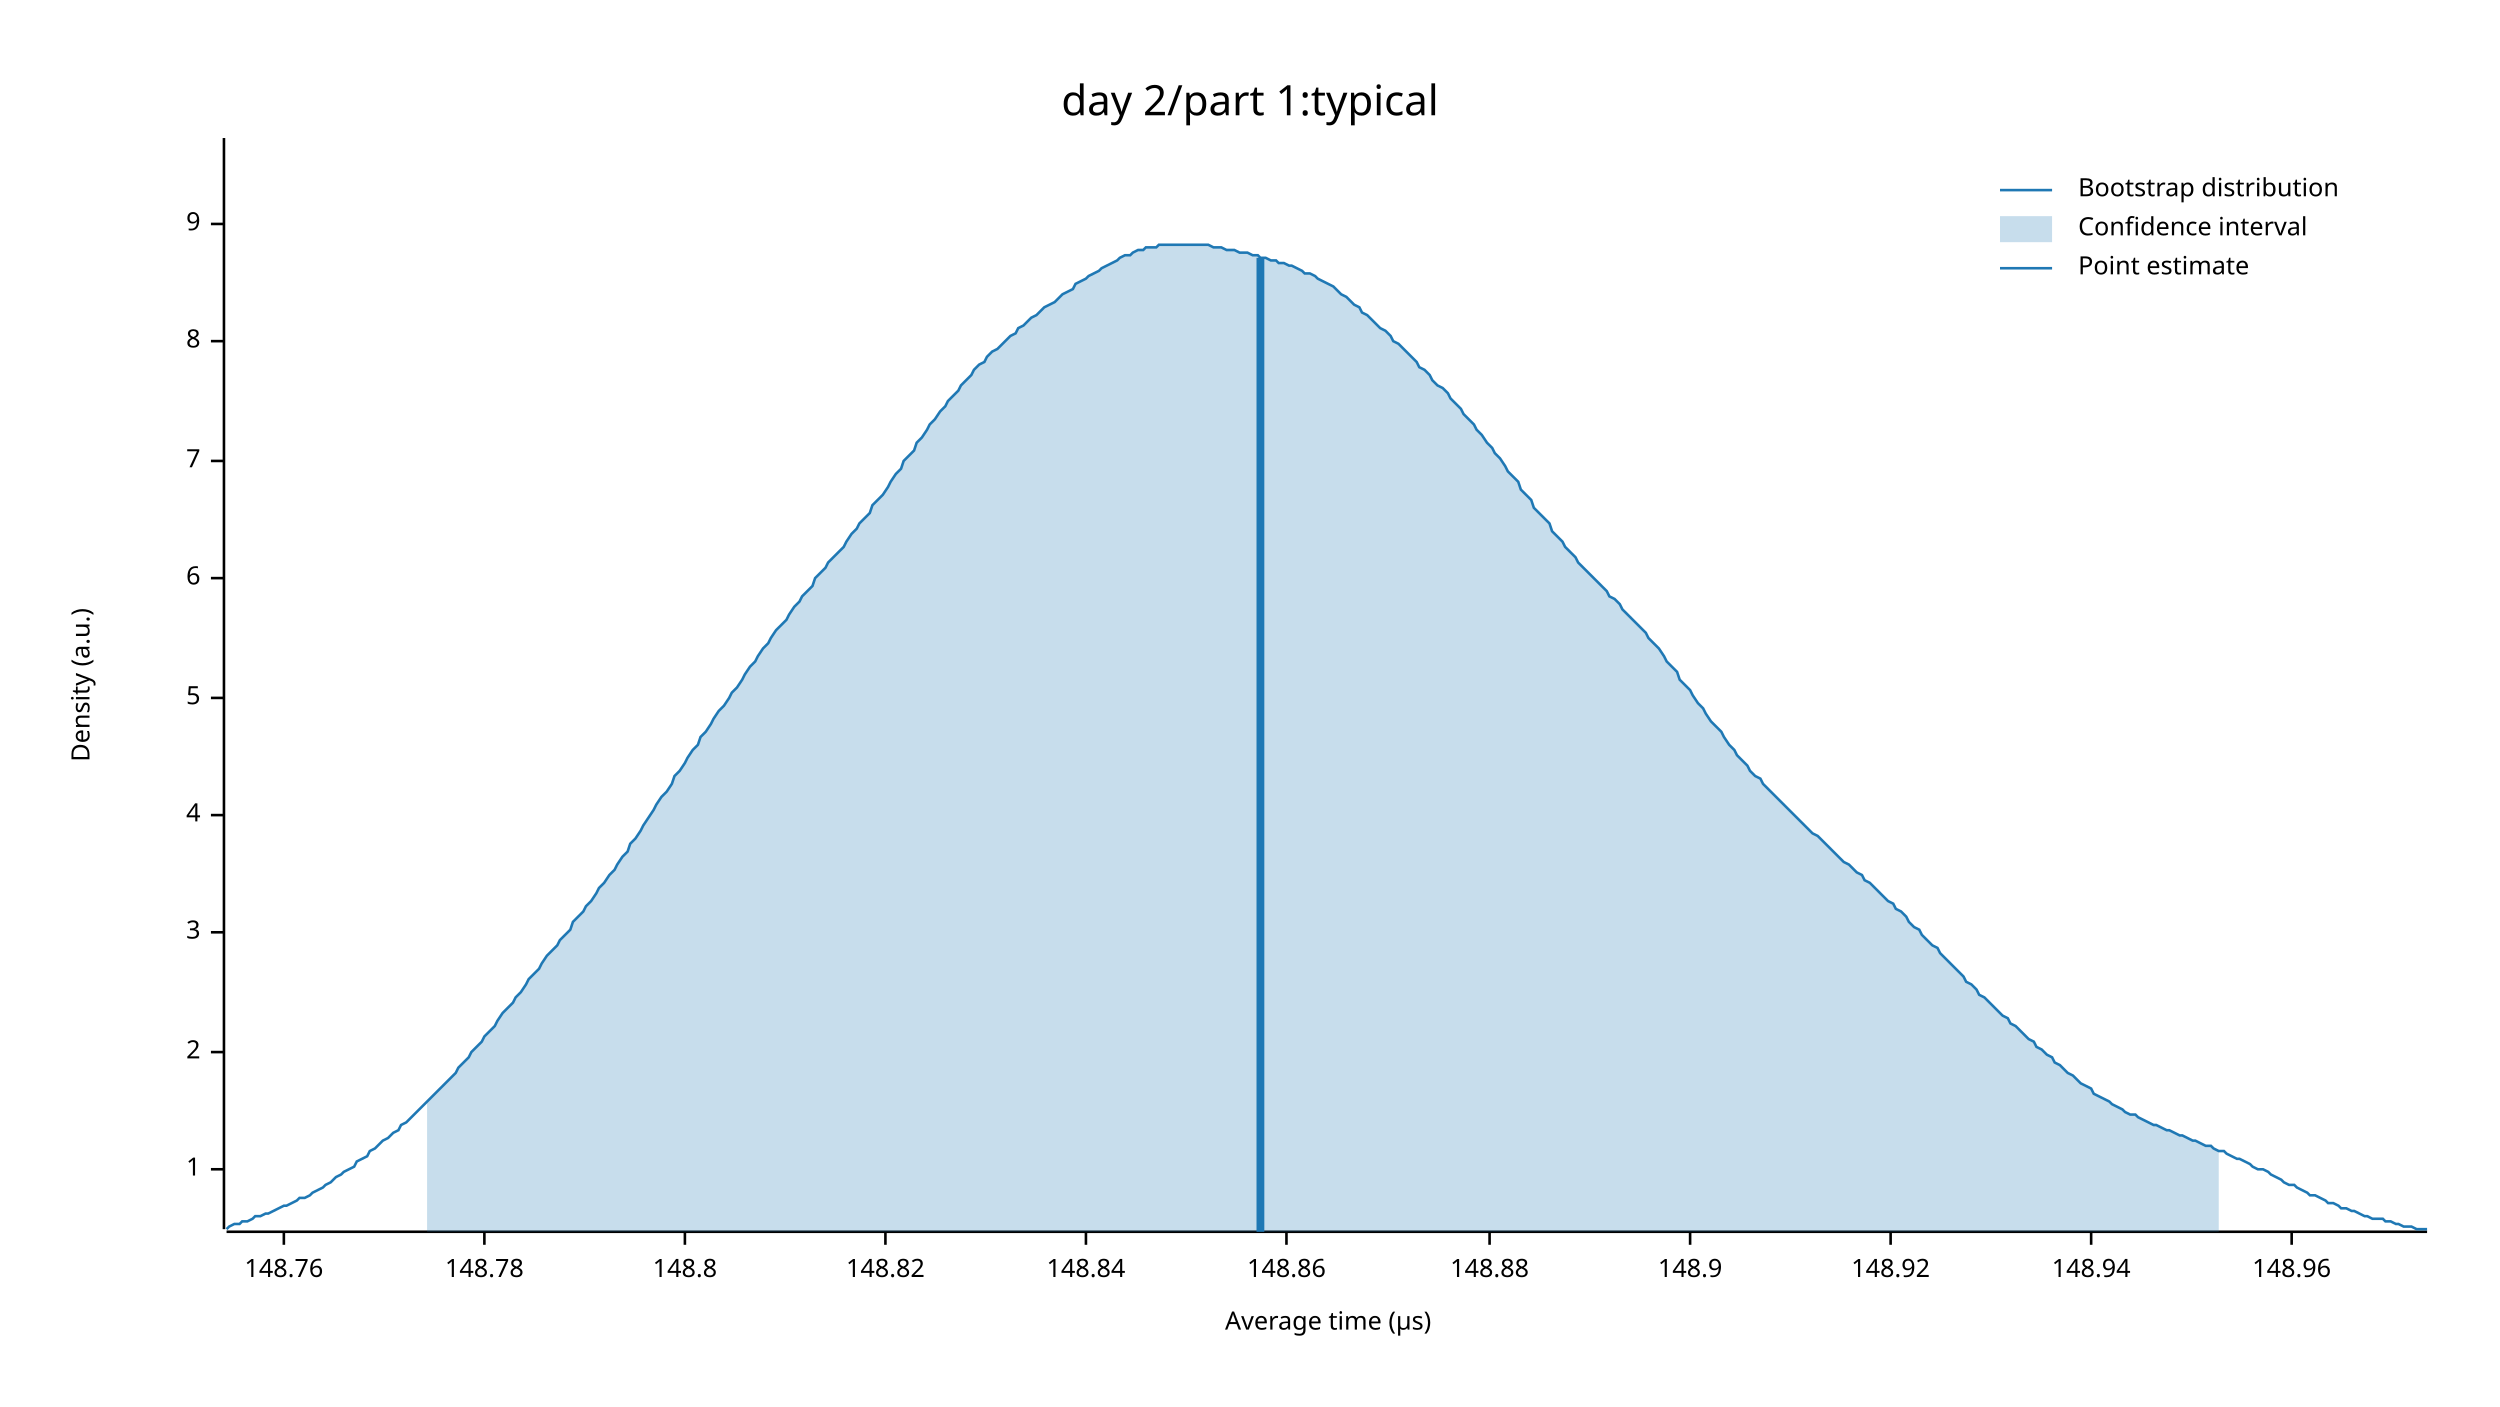
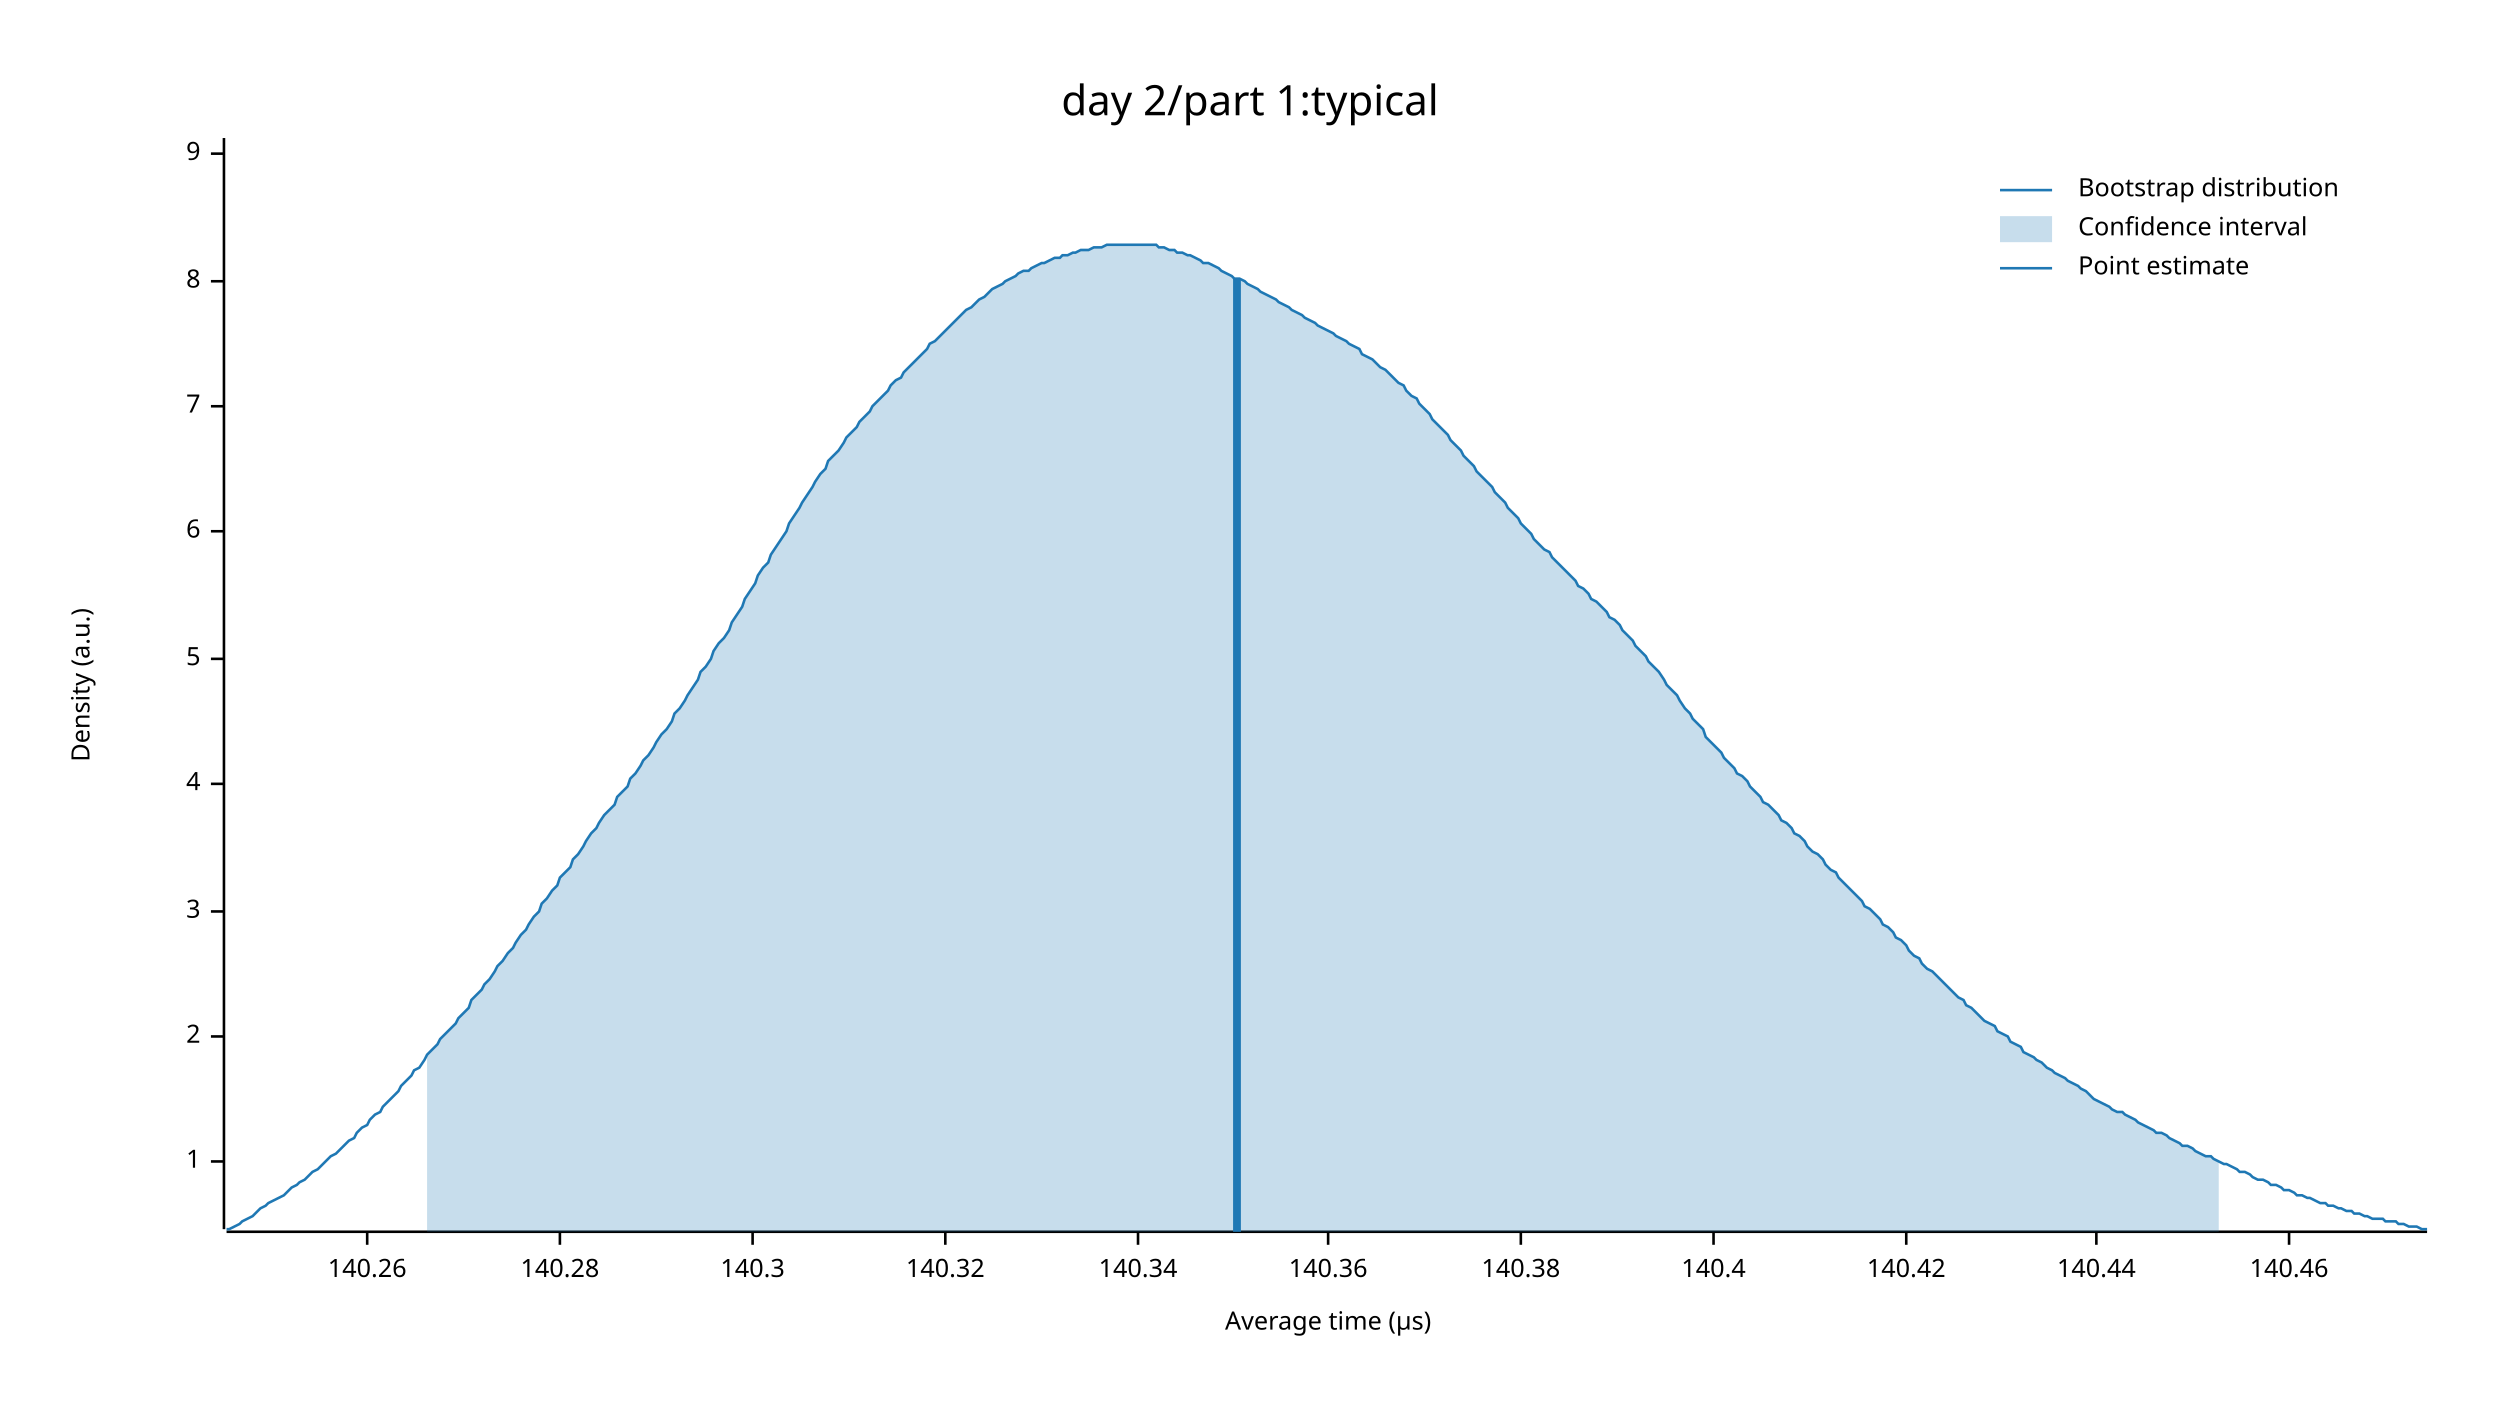
<svg xmlns="http://www.w3.org/2000/svg" width="960" height="540" viewBox="0 0 960 540">
  <text x="480" y="32" dy="0.76em" text-anchor="middle" font-family="sans-serif" font-size="16.129" opacity="1" fill="#000000">
day 2/part 1:typical
</text>
  <text x="27" y="263" dy="0.76em" text-anchor="middle" font-family="sans-serif" font-size="9.677" opacity="1" fill="#000000" transform="rotate(270, 27, 263)">
Density (a.u.)
</text>
  <text x="510" y="513" dy="-0.5ex" text-anchor="middle" font-family="sans-serif" font-size="9.677" opacity="1" fill="#000000">
Average time (µs)
</text>
  <polyline fill="none" opacity="1" stroke="#000000" stroke-width="1" points="86,53 86,472 " />
-   <text x="77" y="449" dy="0.5ex" text-anchor="end" font-family="sans-serif" font-size="9.677" opacity="1" fill="#000000">
+   <text x="77" y="446" dy="0.5ex" text-anchor="end" font-family="sans-serif" font-size="9.677" opacity="1" fill="#000000">
1
</text>
-   <polyline fill="none" opacity="1" stroke="#000000" stroke-width="1" points="81,449 86,449 " />
-   <text x="77" y="404" dy="0.5ex" text-anchor="end" font-family="sans-serif" font-size="9.677" opacity="1" fill="#000000">
+   <polyline fill="none" opacity="1" stroke="#000000" stroke-width="1" points="81,446 86,446 " />
+   <text x="77" y="398" dy="0.5ex" text-anchor="end" font-family="sans-serif" font-size="9.677" opacity="1" fill="#000000">
2
</text>
-   <polyline fill="none" opacity="1" stroke="#000000" stroke-width="1" points="81,404 86,404 " />
-   <text x="77" y="358" dy="0.5ex" text-anchor="end" font-family="sans-serif" font-size="9.677" opacity="1" fill="#000000">
+   <polyline fill="none" opacity="1" stroke="#000000" stroke-width="1" points="81,398 86,398 " />
+   <text x="77" y="350" dy="0.5ex" text-anchor="end" font-family="sans-serif" font-size="9.677" opacity="1" fill="#000000">
3
</text>
-   <polyline fill="none" opacity="1" stroke="#000000" stroke-width="1" points="81,358 86,358 " />
-   <text x="77" y="313" dy="0.5ex" text-anchor="end" font-family="sans-serif" font-size="9.677" opacity="1" fill="#000000">
+   <polyline fill="none" opacity="1" stroke="#000000" stroke-width="1" points="81,350 86,350 " />
+   <text x="77" y="301" dy="0.5ex" text-anchor="end" font-family="sans-serif" font-size="9.677" opacity="1" fill="#000000">
4
</text>
-   <polyline fill="none" opacity="1" stroke="#000000" stroke-width="1" points="81,313 86,313 " />
-   <text x="77" y="268" dy="0.5ex" text-anchor="end" font-family="sans-serif" font-size="9.677" opacity="1" fill="#000000">
+   <polyline fill="none" opacity="1" stroke="#000000" stroke-width="1" points="81,301 86,301 " />
+   <text x="77" y="253" dy="0.5ex" text-anchor="end" font-family="sans-serif" font-size="9.677" opacity="1" fill="#000000">
5
</text>
-   <polyline fill="none" opacity="1" stroke="#000000" stroke-width="1" points="81,268 86,268 " />
-   <text x="77" y="222" dy="0.5ex" text-anchor="end" font-family="sans-serif" font-size="9.677" opacity="1" fill="#000000">
+   <polyline fill="none" opacity="1" stroke="#000000" stroke-width="1" points="81,253 86,253 " />
+   <text x="77" y="204" dy="0.5ex" text-anchor="end" font-family="sans-serif" font-size="9.677" opacity="1" fill="#000000">
6
</text>
-   <polyline fill="none" opacity="1" stroke="#000000" stroke-width="1" points="81,222 86,222 " />
-   <text x="77" y="177" dy="0.5ex" text-anchor="end" font-family="sans-serif" font-size="9.677" opacity="1" fill="#000000">
+   <polyline fill="none" opacity="1" stroke="#000000" stroke-width="1" points="81,204 86,204 " />
+   <text x="77" y="156" dy="0.5ex" text-anchor="end" font-family="sans-serif" font-size="9.677" opacity="1" fill="#000000">
7
</text>
-   <polyline fill="none" opacity="1" stroke="#000000" stroke-width="1" points="81,177 86,177 " />
-   <text x="77" y="131" dy="0.5ex" text-anchor="end" font-family="sans-serif" font-size="9.677" opacity="1" fill="#000000">
+   <polyline fill="none" opacity="1" stroke="#000000" stroke-width="1" points="81,156 86,156 " />
+   <text x="77" y="108" dy="0.5ex" text-anchor="end" font-family="sans-serif" font-size="9.677" opacity="1" fill="#000000">
8
</text>
-   <polyline fill="none" opacity="1" stroke="#000000" stroke-width="1" points="81,131 86,131 " />
-   <text x="77" y="86" dy="0.5ex" text-anchor="end" font-family="sans-serif" font-size="9.677" opacity="1" fill="#000000">
+   <polyline fill="none" opacity="1" stroke="#000000" stroke-width="1" points="81,108 86,108 " />
+   <text x="77" y="59" dy="0.5ex" text-anchor="end" font-family="sans-serif" font-size="9.677" opacity="1" fill="#000000">
9
</text>
-   <polyline fill="none" opacity="1" stroke="#000000" stroke-width="1" points="81,86 86,86 " />
+   <polyline fill="none" opacity="1" stroke="#000000" stroke-width="1" points="81,59 86,59 " />
  <polyline fill="none" opacity="1" stroke="#000000" stroke-width="1" points="87,473 932,473 " />
-   <text x="109" y="483" dy="0.76em" text-anchor="middle" font-family="sans-serif" font-size="9.677" opacity="1" fill="#000000">
- 148.76
+   <text x="141" y="483" dy="0.76em" text-anchor="middle" font-family="sans-serif" font-size="9.677" opacity="1" fill="#000000">
+ 140.26
</text>
-   <polyline fill="none" opacity="1" stroke="#000000" stroke-width="1" points="109,473 109,478 " />
-   <text x="186" y="483" dy="0.76em" text-anchor="middle" font-family="sans-serif" font-size="9.677" opacity="1" fill="#000000">
- 148.78
+   <polyline fill="none" opacity="1" stroke="#000000" stroke-width="1" points="141,473 141,478 " />
+   <text x="215" y="483" dy="0.76em" text-anchor="middle" font-family="sans-serif" font-size="9.677" opacity="1" fill="#000000">
+ 140.28
</text>
-   <polyline fill="none" opacity="1" stroke="#000000" stroke-width="1" points="186,473 186,478 " />
-   <text x="263" y="483" dy="0.76em" text-anchor="middle" font-family="sans-serif" font-size="9.677" opacity="1" fill="#000000">
- 148.8
+   <polyline fill="none" opacity="1" stroke="#000000" stroke-width="1" points="215,473 215,478 " />
+   <text x="289" y="483" dy="0.76em" text-anchor="middle" font-family="sans-serif" font-size="9.677" opacity="1" fill="#000000">
+ 140.3
</text>
-   <polyline fill="none" opacity="1" stroke="#000000" stroke-width="1" points="263,473 263,478 " />
-   <text x="340" y="483" dy="0.76em" text-anchor="middle" font-family="sans-serif" font-size="9.677" opacity="1" fill="#000000">
- 148.82
+   <polyline fill="none" opacity="1" stroke="#000000" stroke-width="1" points="289,473 289,478 " />
+   <text x="363" y="483" dy="0.76em" text-anchor="middle" font-family="sans-serif" font-size="9.677" opacity="1" fill="#000000">
+ 140.32
</text>
-   <polyline fill="none" opacity="1" stroke="#000000" stroke-width="1" points="340,473 340,478 " />
-   <text x="417" y="483" dy="0.76em" text-anchor="middle" font-family="sans-serif" font-size="9.677" opacity="1" fill="#000000">
- 148.84
+   <polyline fill="none" opacity="1" stroke="#000000" stroke-width="1" points="363,473 363,478 " />
+   <text x="437" y="483" dy="0.76em" text-anchor="middle" font-family="sans-serif" font-size="9.677" opacity="1" fill="#000000">
+ 140.34
</text>
-   <polyline fill="none" opacity="1" stroke="#000000" stroke-width="1" points="417,473 417,478 " />
-   <text x="494" y="483" dy="0.76em" text-anchor="middle" font-family="sans-serif" font-size="9.677" opacity="1" fill="#000000">
- 148.86
+   <polyline fill="none" opacity="1" stroke="#000000" stroke-width="1" points="437,473 437,478 " />
+   <text x="510" y="483" dy="0.76em" text-anchor="middle" font-family="sans-serif" font-size="9.677" opacity="1" fill="#000000">
+ 140.36
</text>
-   <polyline fill="none" opacity="1" stroke="#000000" stroke-width="1" points="494,473 494,478 " />
-   <text x="572" y="483" dy="0.76em" text-anchor="middle" font-family="sans-serif" font-size="9.677" opacity="1" fill="#000000">
- 148.88
+   <polyline fill="none" opacity="1" stroke="#000000" stroke-width="1" points="510,473 510,478 " />
+   <text x="584" y="483" dy="0.76em" text-anchor="middle" font-family="sans-serif" font-size="9.677" opacity="1" fill="#000000">
+ 140.38
</text>
-   <polyline fill="none" opacity="1" stroke="#000000" stroke-width="1" points="572,473 572,478 " />
-   <text x="649" y="483" dy="0.76em" text-anchor="middle" font-family="sans-serif" font-size="9.677" opacity="1" fill="#000000">
- 148.9
+   <polyline fill="none" opacity="1" stroke="#000000" stroke-width="1" points="584,473 584,478 " />
+   <text x="658" y="483" dy="0.76em" text-anchor="middle" font-family="sans-serif" font-size="9.677" opacity="1" fill="#000000">
+ 140.4
</text>
-   <polyline fill="none" opacity="1" stroke="#000000" stroke-width="1" points="649,473 649,478 " />
-   <text x="726" y="483" dy="0.76em" text-anchor="middle" font-family="sans-serif" font-size="9.677" opacity="1" fill="#000000">
- 148.92
+   <polyline fill="none" opacity="1" stroke="#000000" stroke-width="1" points="658,473 658,478 " />
+   <text x="732" y="483" dy="0.76em" text-anchor="middle" font-family="sans-serif" font-size="9.677" opacity="1" fill="#000000">
+ 140.42
</text>
-   <polyline fill="none" opacity="1" stroke="#000000" stroke-width="1" points="726,473 726,478 " />
-   <text x="803" y="483" dy="0.76em" text-anchor="middle" font-family="sans-serif" font-size="9.677" opacity="1" fill="#000000">
- 148.94
+   <polyline fill="none" opacity="1" stroke="#000000" stroke-width="1" points="732,473 732,478 " />
+   <text x="805" y="483" dy="0.76em" text-anchor="middle" font-family="sans-serif" font-size="9.677" opacity="1" fill="#000000">
+ 140.44
</text>
-   <polyline fill="none" opacity="1" stroke="#000000" stroke-width="1" points="803,473 803,478 " />
-   <text x="880" y="483" dy="0.76em" text-anchor="middle" font-family="sans-serif" font-size="9.677" opacity="1" fill="#000000">
- 148.96
+   <polyline fill="none" opacity="1" stroke="#000000" stroke-width="1" points="805,473 805,478 " />
+   <text x="879" y="483" dy="0.76em" text-anchor="middle" font-family="sans-serif" font-size="9.677" opacity="1" fill="#000000">
+ 140.46
</text>
-   <polyline fill="none" opacity="1" stroke="#000000" stroke-width="1" points="880,473 880,478 " />
-   <polyline fill="none" opacity="1" stroke="#1F78B4" stroke-width="1" points="87,472 88,471 90,470 92,470 93,469 95,469 97,468 98,467 100,467 102,466 103,466 105,465 107,464 109,463 110,463 112,462 114,461 115,460 117,460 119,459 120,458 122,457 124,456 125,455 127,454 129,452 131,451 132,450 134,449 136,448 137,446 139,445 141,444 142,442 144,441 146,439 147,438 149,437 151,435 153,434 154,432 156,431 158,429 159,428 161,426 163,424 164,423 166,421 168,419 169,418 171,416 173,414 175,412 176,410 178,408 180,406 181,404 183,402 185,400 186,398 188,396 190,394 191,392 193,389 195,387 197,385 198,383 200,381 202,378 203,376 205,374 207,372 208,370 210,367 212,365 214,363 215,361 217,359 219,357 220,354 222,352 224,350 225,348 227,346 229,343 230,341 232,339 234,336 236,334 237,332 239,329 241,327 242,324 244,322 246,319 247,317 249,314 251,311 252,309 254,306 256,304 258,301 259,298 261,296 263,293 264,291 266,288 268,286 269,283 271,281 273,278 274,276 276,273 278,271 280,268 281,266 283,264 285,261 286,259 288,256 290,254 291,252 293,249 295,247 296,245 298,242 300,240 302,238 303,236 305,233 307,231 308,229 310,227 312,225 313,222 315,220 317,218 318,216 320,214 322,212 324,210 325,208 327,205 329,203 330,201 332,199 334,197 335,194 337,192 339,190 341,187 342,185 344,182 346,180 347,177 349,175 351,173 352,170 354,168 356,165 357,163 359,161 361,158 363,156 364,154 366,152 368,150 369,148 371,146 373,144 374,142 376,140 378,139 379,137 381,135 383,134 385,132 386,131 388,129 390,128 391,126 393,125 395,123 396,122 398,121 400,119 401,118 403,117 405,116 407,114 408,113 410,112 412,111 413,109 415,108 417,107 418,106 420,105 422,104 423,103 425,102 427,101 429,100 430,99 432,98 434,98 435,97 437,96 439,96 440,95 442,95 444,95 445,94 447,94 449,94 451,94 452,94 454,94 456,94 457,94 459,94 461,94 462,94 464,94 466,95 468,95 469,95 471,96 473,96 474,96 476,97 478,97 479,97 481,98 483,98 484,99 486,99 488,100 490,100 491,101 493,101 495,102 496,102 498,103 500,104 501,105 503,105 505,106 506,107 508,108 510,109 512,110 513,111 515,113 517,114 518,115 520,117 522,118 523,120 525,121 527,123 528,124 530,126 532,127 534,129 535,131 537,132 539,134 540,135 542,137 544,139 545,141 547,142 549,144 550,146 552,148 554,149 556,151 557,153 559,155 561,157 562,159 564,161 566,163 567,165 569,167 571,170 573,172 574,174 576,176 578,179 579,181 581,183 583,185 584,188 586,190 588,192 589,195 591,197 593,199 595,201 596,204 598,206 600,208 601,210 603,212 605,214 606,216 608,218 610,220 611,221 613,223 615,225 617,227 618,229 620,230 622,232 623,234 625,236 627,238 628,239 630,241 632,243 633,245 635,247 637,249 639,252 640,254 642,256 644,258 645,261 647,263 649,265 650,267 652,270 654,272 655,274 657,277 659,279 661,281 662,283 664,286 666,288 667,290 669,292 671,294 672,296 674,298 676,299 677,301 679,303 681,305 683,307 684,308 686,310 688,312 689,313 691,315 693,317 694,318 696,320 698,321 700,323 701,324 703,326 705,328 706,329 708,331 710,332 711,333 713,335 715,336 716,338 718,339 720,341 722,343 723,344 725,346 727,347 728,349 730,350 732,352 733,354 735,356 737,357 738,359 740,361 742,363 744,364 745,366 747,368 749,370 750,371 752,373 754,375 755,377 757,378 759,380 760,382 762,383 764,385 766,387 767,388 769,390 771,391 772,393 774,394 776,396 777,397 779,399 781,400 782,402 784,403 786,405 788,406 789,408 791,409 793,411 794,412 796,413 798,415 799,416 801,417 803,418 804,420 806,421 808,422 810,423 811,424 813,425 815,426 816,427 818,428 820,428 821,429 823,430 825,431 827,432 828,432 830,433 832,434 833,434 835,435 837,436 838,436 840,437 842,438 843,438 845,439 847,440 849,440 850,441 852,442 854,442 855,443 857,444 859,445 860,445 862,446 864,447 865,448 867,449 869,449 871,450 872,451 874,452 876,453 877,454 879,455 881,455 882,456 884,457 886,458 887,459 889,459 891,460 893,461 894,462 896,462 898,463 899,464 901,464 903,465 904,465 906,466 908,467 909,467 911,468 913,468 915,468 916,469 918,469 920,470 921,470 923,471 925,471 926,471 928,472 930,472 932,472 " />
-   <polygon opacity="0.25" fill="#1F78B4" points="164,423 166,421 168,419 169,418 171,416 173,414 175,412 176,410 178,408 180,406 181,404 183,402 185,400 186,398 188,396 190,394 191,392 193,389 195,387 197,385 198,383 200,381 202,378 203,376 205,374 207,372 208,370 210,367 212,365 214,363 215,361 217,359 219,357 220,354 222,352 224,350 225,348 227,346 229,343 230,341 232,339 234,336 236,334 237,332 239,329 241,327 242,324 244,322 246,319 247,317 249,314 251,311 252,309 254,306 256,304 258,301 259,298 261,296 263,293 264,291 266,288 268,286 269,283 271,281 273,278 274,276 276,273 278,271 280,268 281,266 283,264 285,261 286,259 288,256 290,254 291,252 293,249 295,247 296,245 298,242 300,240 302,238 303,236 305,233 307,231 308,229 310,227 312,225 313,222 315,220 317,218 318,216 320,214 322,212 324,210 325,208 327,205 329,203 330,201 332,199 334,197 335,194 337,192 339,190 341,187 342,185 344,182 346,180 347,177 349,175 351,173 352,170 354,168 356,165 357,163 359,161 361,158 363,156 364,154 366,152 368,150 369,148 371,146 373,144 374,142 376,140 378,139 379,137 381,135 383,134 385,132 386,131 388,129 390,128 391,126 393,125 395,123 396,122 398,121 400,119 401,118 403,117 405,116 407,114 408,113 410,112 412,111 413,109 415,108 417,107 418,106 420,105 422,104 423,103 425,102 427,101 429,100 430,99 432,98 434,98 435,97 437,96 439,96 440,95 442,95 444,95 445,94 447,94 449,94 451,94 452,94 454,94 456,94 457,94 459,94 461,94 462,94 464,94 466,95 468,95 469,95 471,96 473,96 474,96 476,97 478,97 479,97 481,98 483,98 484,99 486,99 488,100 490,100 491,101 493,101 495,102 496,102 498,103 500,104 501,105 503,105 505,106 506,107 508,108 510,109 512,110 513,111 515,113 517,114 518,115 520,117 522,118 523,120 525,121 527,123 528,124 530,126 532,127 534,129 535,131 537,132 539,134 540,135 542,137 544,139 545,141 547,142 549,144 550,146 552,148 554,149 556,151 557,153 559,155 561,157 562,159 564,161 566,163 567,165 569,167 571,170 573,172 574,174 576,176 578,179 579,181 581,183 583,185 584,188 586,190 588,192 589,195 591,197 593,199 595,201 596,204 598,206 600,208 601,210 603,212 605,214 606,216 608,218 610,220 611,221 613,223 615,225 617,227 618,229 620,230 622,232 623,234 625,236 627,238 628,239 630,241 632,243 633,245 635,247 637,249 639,252 640,254 642,256 644,258 645,261 647,263 649,265 650,267 652,270 654,272 655,274 657,277 659,279 661,281 662,283 664,286 666,288 667,290 669,292 671,294 672,296 674,298 676,299 677,301 679,303 681,305 683,307 684,308 686,310 688,312 689,313 691,315 693,317 694,318 696,320 698,321 700,323 701,324 703,326 705,328 706,329 708,331 710,332 711,333 713,335 715,336 716,338 718,339 720,341 722,343 723,344 725,346 727,347 728,349 730,350 732,352 733,354 735,356 737,357 738,359 740,361 742,363 744,364 745,366 747,368 749,370 750,371 752,373 754,375 755,377 757,378 759,380 760,382 762,383 764,385 766,387 767,388 769,390 771,391 772,393 774,394 776,396 777,397 779,399 781,400 782,402 784,403 786,405 788,406 789,408 791,409 793,411 794,412 796,413 798,415 799,416 801,417 803,418 804,420 806,421 808,422 810,423 811,424 813,425 815,426 816,427 818,428 820,428 821,429 823,430 825,431 827,432 828,432 830,433 832,434 833,434 835,435 837,436 838,436 840,437 842,438 843,438 845,439 847,440 849,440 850,441 852,442 852,473 164,473 " />
-   <polyline fill="none" opacity="1" stroke="#1F78B4" stroke-width="3" points="484,473 484,99 " />
+   <polyline fill="none" opacity="1" stroke="#000000" stroke-width="1" points="879,473 879,478 " />
+   <polyline fill="none" opacity="1" stroke="#1F78B4" stroke-width="1" points="87,472 88,472 90,471 92,470 93,469 95,468 97,467 98,466 100,464 102,463 103,462 105,461 107,460 109,459 110,458 112,456 114,455 115,454 117,453 119,451 120,450 122,449 124,447 125,446 127,444 129,443 131,441 132,440 134,438 136,437 137,435 139,433 141,432 142,430 144,428 146,427 147,425 149,423 151,421 153,419 154,417 156,415 158,413 159,411 161,410 163,407 164,405 166,403 168,401 169,399 171,397 173,395 175,393 176,391 178,389 180,387 181,384 183,382 185,380 186,378 188,376 190,373 191,371 193,369 195,366 197,364 198,362 200,359 202,357 203,355 205,352 207,350 208,347 210,345 212,342 214,340 215,337 217,335 219,333 220,330 222,328 224,325 225,323 227,320 229,318 230,316 232,313 234,311 236,309 237,306 239,304 241,302 242,299 244,297 246,294 247,292 249,290 251,287 252,285 254,282 256,280 258,277 259,274 261,272 263,269 264,267 266,264 268,261 269,258 271,256 273,253 274,250 276,247 278,245 280,242 281,239 283,236 285,233 286,230 288,227 290,224 291,221 293,218 295,216 296,213 298,210 300,207 302,204 303,201 305,198 307,195 308,193 310,190 312,187 313,185 315,182 317,180 318,177 320,175 322,173 324,170 325,168 327,166 329,164 330,162 332,160 334,158 335,156 337,154 339,152 341,150 342,148 344,146 346,145 347,143 349,141 351,139 352,138 354,136 356,134 357,132 359,131 361,129 363,127 364,126 366,124 368,122 369,121 371,119 373,118 374,117 376,115 378,114 379,113 381,111 383,110 385,109 386,108 388,107 390,106 391,105 393,104 395,104 396,103 398,102 400,101 401,101 403,100 405,99 407,99 408,98 410,98 412,97 413,97 415,96 417,96 418,96 420,95 422,95 423,95 425,94 427,94 429,94 430,94 432,94 434,94 435,94 437,94 439,94 440,94 442,94 444,94 445,95 447,95 449,96 451,96 452,97 454,97 456,98 457,98 459,99 461,100 462,101 464,101 466,102 468,103 469,104 471,105 473,106 474,107 476,107 478,108 479,109 481,110 483,111 484,112 486,113 488,114 490,115 491,116 493,117 495,118 496,119 498,120 500,121 501,122 503,123 505,124 506,125 508,126 510,127 512,128 513,129 515,130 517,131 518,132 520,133 522,134 523,136 525,137 527,138 528,139 530,141 532,142 534,144 535,145 537,147 539,148 540,150 542,152 544,153 545,155 547,157 549,159 550,161 552,163 554,165 556,167 557,169 559,171 561,173 562,175 564,177 566,179 567,181 569,183 571,185 573,187 574,189 576,191 578,193 579,195 581,197 583,199 584,201 586,203 588,205 589,207 591,209 593,211 595,212 596,214 598,216 600,218 601,219 603,221 605,223 606,225 608,226 610,228 611,230 613,231 615,233 617,235 618,237 620,238 622,240 623,242 625,244 627,246 628,248 630,250 632,252 633,254 635,256 637,258 639,261 640,263 642,265 644,267 645,269 647,272 649,274 650,276 652,278 654,280 655,283 657,285 659,287 661,289 662,291 664,293 666,295 667,297 669,298 671,300 672,302 674,304 676,306 677,308 679,309 681,311 683,313 684,315 686,316 688,318 689,320 691,321 693,323 694,325 696,327 698,328 700,330 701,332 703,334 705,335 706,337 708,339 710,341 711,342 713,344 715,346 716,348 718,349 720,351 722,353 723,355 725,356 727,358 728,360 730,361 732,363 733,365 735,367 737,368 738,370 740,372 742,373 744,375 745,376 747,378 749,380 750,381 752,383 754,384 755,386 757,387 759,389 760,390 762,392 764,393 766,394 767,396 769,397 771,398 772,400 774,401 776,402 777,404 779,405 781,406 782,407 784,408 786,410 788,411 789,412 791,413 793,414 794,415 796,416 798,417 799,418 801,419 803,421 804,422 806,423 808,424 810,425 811,426 813,427 815,427 816,428 818,429 820,430 821,431 823,432 825,433 827,434 828,435 830,435 832,436 833,437 835,438 837,439 838,440 840,440 842,441 843,442 845,443 847,444 849,444 850,445 852,446 854,447 855,447 857,448 859,449 860,450 862,450 864,451 865,452 867,453 869,453 871,454 872,455 874,455 876,456 877,457 879,457 881,458 882,459 884,459 886,460 887,460 889,461 891,462 893,462 894,463 896,463 898,464 899,464 901,465 903,465 904,466 906,466 908,467 909,467 911,468 913,468 915,468 916,469 918,469 920,469 921,470 923,470 925,471 926,471 928,471 930,472 932,472 " />
+   <polygon opacity="0.25" fill="#1F78B4" points="164,405 166,403 168,401 169,399 171,397 173,395 175,393 176,391 178,389 180,387 181,384 183,382 185,380 186,378 188,376 190,373 191,371 193,369 195,366 197,364 198,362 200,359 202,357 203,355 205,352 207,350 208,347 210,345 212,342 214,340 215,337 217,335 219,333 220,330 222,328 224,325 225,323 227,320 229,318 230,316 232,313 234,311 236,309 237,306 239,304 241,302 242,299 244,297 246,294 247,292 249,290 251,287 252,285 254,282 256,280 258,277 259,274 261,272 263,269 264,267 266,264 268,261 269,258 271,256 273,253 274,250 276,247 278,245 280,242 281,239 283,236 285,233 286,230 288,227 290,224 291,221 293,218 295,216 296,213 298,210 300,207 302,204 303,201 305,198 307,195 308,193 310,190 312,187 313,185 315,182 317,180 318,177 320,175 322,173 324,170 325,168 327,166 329,164 330,162 332,160 334,158 335,156 337,154 339,152 341,150 342,148 344,146 346,145 347,143 349,141 351,139 352,138 354,136 356,134 357,132 359,131 361,129 363,127 364,126 366,124 368,122 369,121 371,119 373,118 374,117 376,115 378,114 379,113 381,111 383,110 385,109 386,108 388,107 390,106 391,105 393,104 395,104 396,103 398,102 400,101 401,101 403,100 405,99 407,99 408,98 410,98 412,97 413,97 415,96 417,96 418,96 420,95 422,95 423,95 425,94 427,94 429,94 430,94 432,94 434,94 435,94 437,94 439,94 440,94 442,94 444,94 445,95 447,95 449,96 451,96 452,97 454,97 456,98 457,98 459,99 461,100 462,101 464,101 466,102 468,103 469,104 471,105 473,106 474,107 476,107 478,108 479,109 481,110 483,111 484,112 486,113 488,114 490,115 491,116 493,117 495,118 496,119 498,120 500,121 501,122 503,123 505,124 506,125 508,126 510,127 512,128 513,129 515,130 517,131 518,132 520,133 522,134 523,136 525,137 527,138 528,139 530,141 532,142 534,144 535,145 537,147 539,148 540,150 542,152 544,153 545,155 547,157 549,159 550,161 552,163 554,165 556,167 557,169 559,171 561,173 562,175 564,177 566,179 567,181 569,183 571,185 573,187 574,189 576,191 578,193 579,195 581,197 583,199 584,201 586,203 588,205 589,207 591,209 593,211 595,212 596,214 598,216 600,218 601,219 603,221 605,223 606,225 608,226 610,228 611,230 613,231 615,233 617,235 618,237 620,238 622,240 623,242 625,244 627,246 628,248 630,250 632,252 633,254 635,256 637,258 639,261 640,263 642,265 644,267 645,269 647,272 649,274 650,276 652,278 654,280 655,283 657,285 659,287 661,289 662,291 664,293 666,295 667,297 669,298 671,300 672,302 674,304 676,306 677,308 679,309 681,311 683,313 684,315 686,316 688,318 689,320 691,321 693,323 694,325 696,327 698,328 700,330 701,332 703,334 705,335 706,337 708,339 710,341 711,342 713,344 715,346 716,348 718,349 720,351 722,353 723,355 725,356 727,358 728,360 730,361 732,363 733,365 735,367 737,368 738,370 740,372 742,373 744,375 745,376 747,378 749,380 750,381 752,383 754,384 755,386 757,387 759,389 760,390 762,392 764,393 766,394 767,396 769,397 771,398 772,400 774,401 776,402 777,404 779,405 781,406 782,407 784,408 786,410 788,411 789,412 791,413 793,414 794,415 796,416 798,417 799,418 801,419 803,421 804,422 806,423 808,424 810,425 811,426 813,427 815,427 816,428 818,429 820,430 821,431 823,432 825,433 827,434 828,435 830,435 832,436 833,437 835,438 837,439 838,440 840,440 842,441 843,442 845,443 847,444 849,444 850,445 852,446 852,473 164,473 " />
+   <polyline fill="none" opacity="1" stroke="#1F78B4" stroke-width="3" points="475,473 475,107 " />
  <text x="798" y="68" dy="0.76em" text-anchor="start" font-family="sans-serif" font-size="9.677" opacity="1" fill="#000000">
Bootstrap distribution
</text>
  <text x="798" y="83" dy="0.76em" text-anchor="start" font-family="sans-serif" font-size="9.677" opacity="1" fill="#000000">
Confidence interval
</text>
  <text x="798" y="98" dy="0.76em" text-anchor="start" font-family="sans-serif" font-size="9.677" opacity="1" fill="#000000">
Point estimate
</text>
  <polyline fill="none" opacity="1" stroke="#1F78B4" stroke-width="1" points="768,73 788,73 " />
  <rect x="768" y="83" width="20" height="10" opacity="0.25" fill="#1F78B4" stroke="none" />
  <polyline fill="none" opacity="1" stroke="#1F78B4" stroke-width="1" points="768,103 788,103 " />
</svg>
